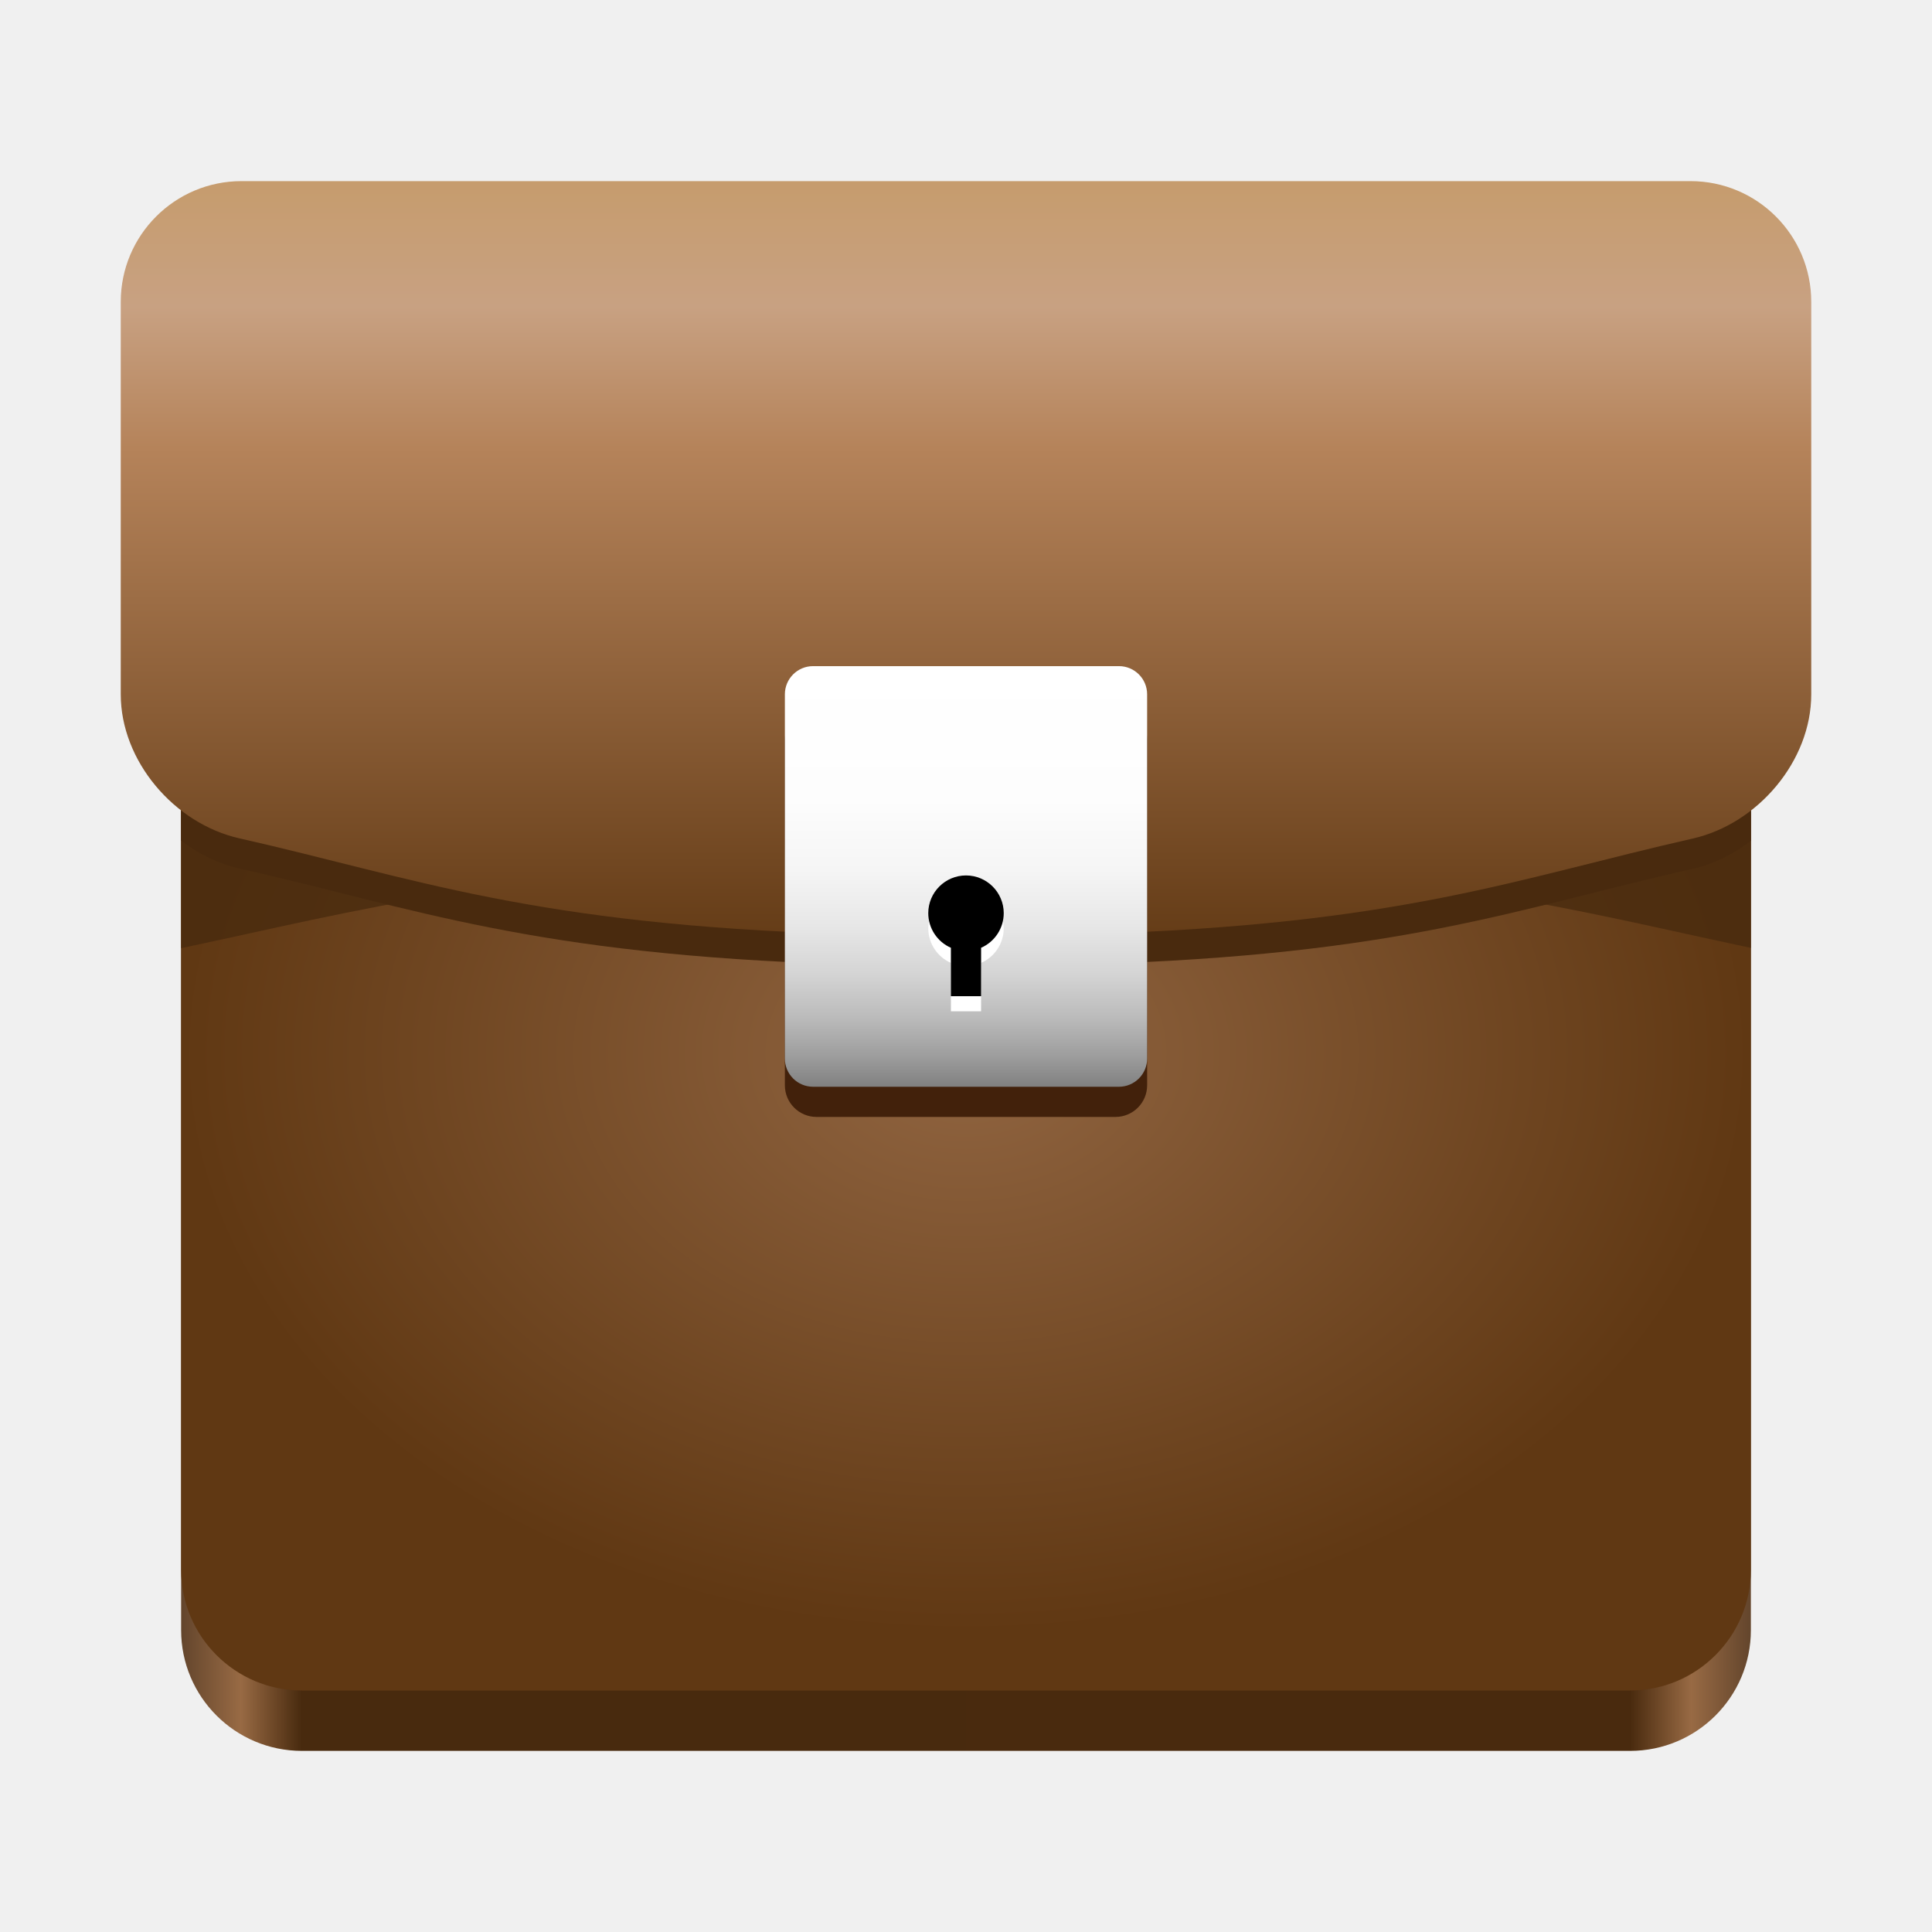
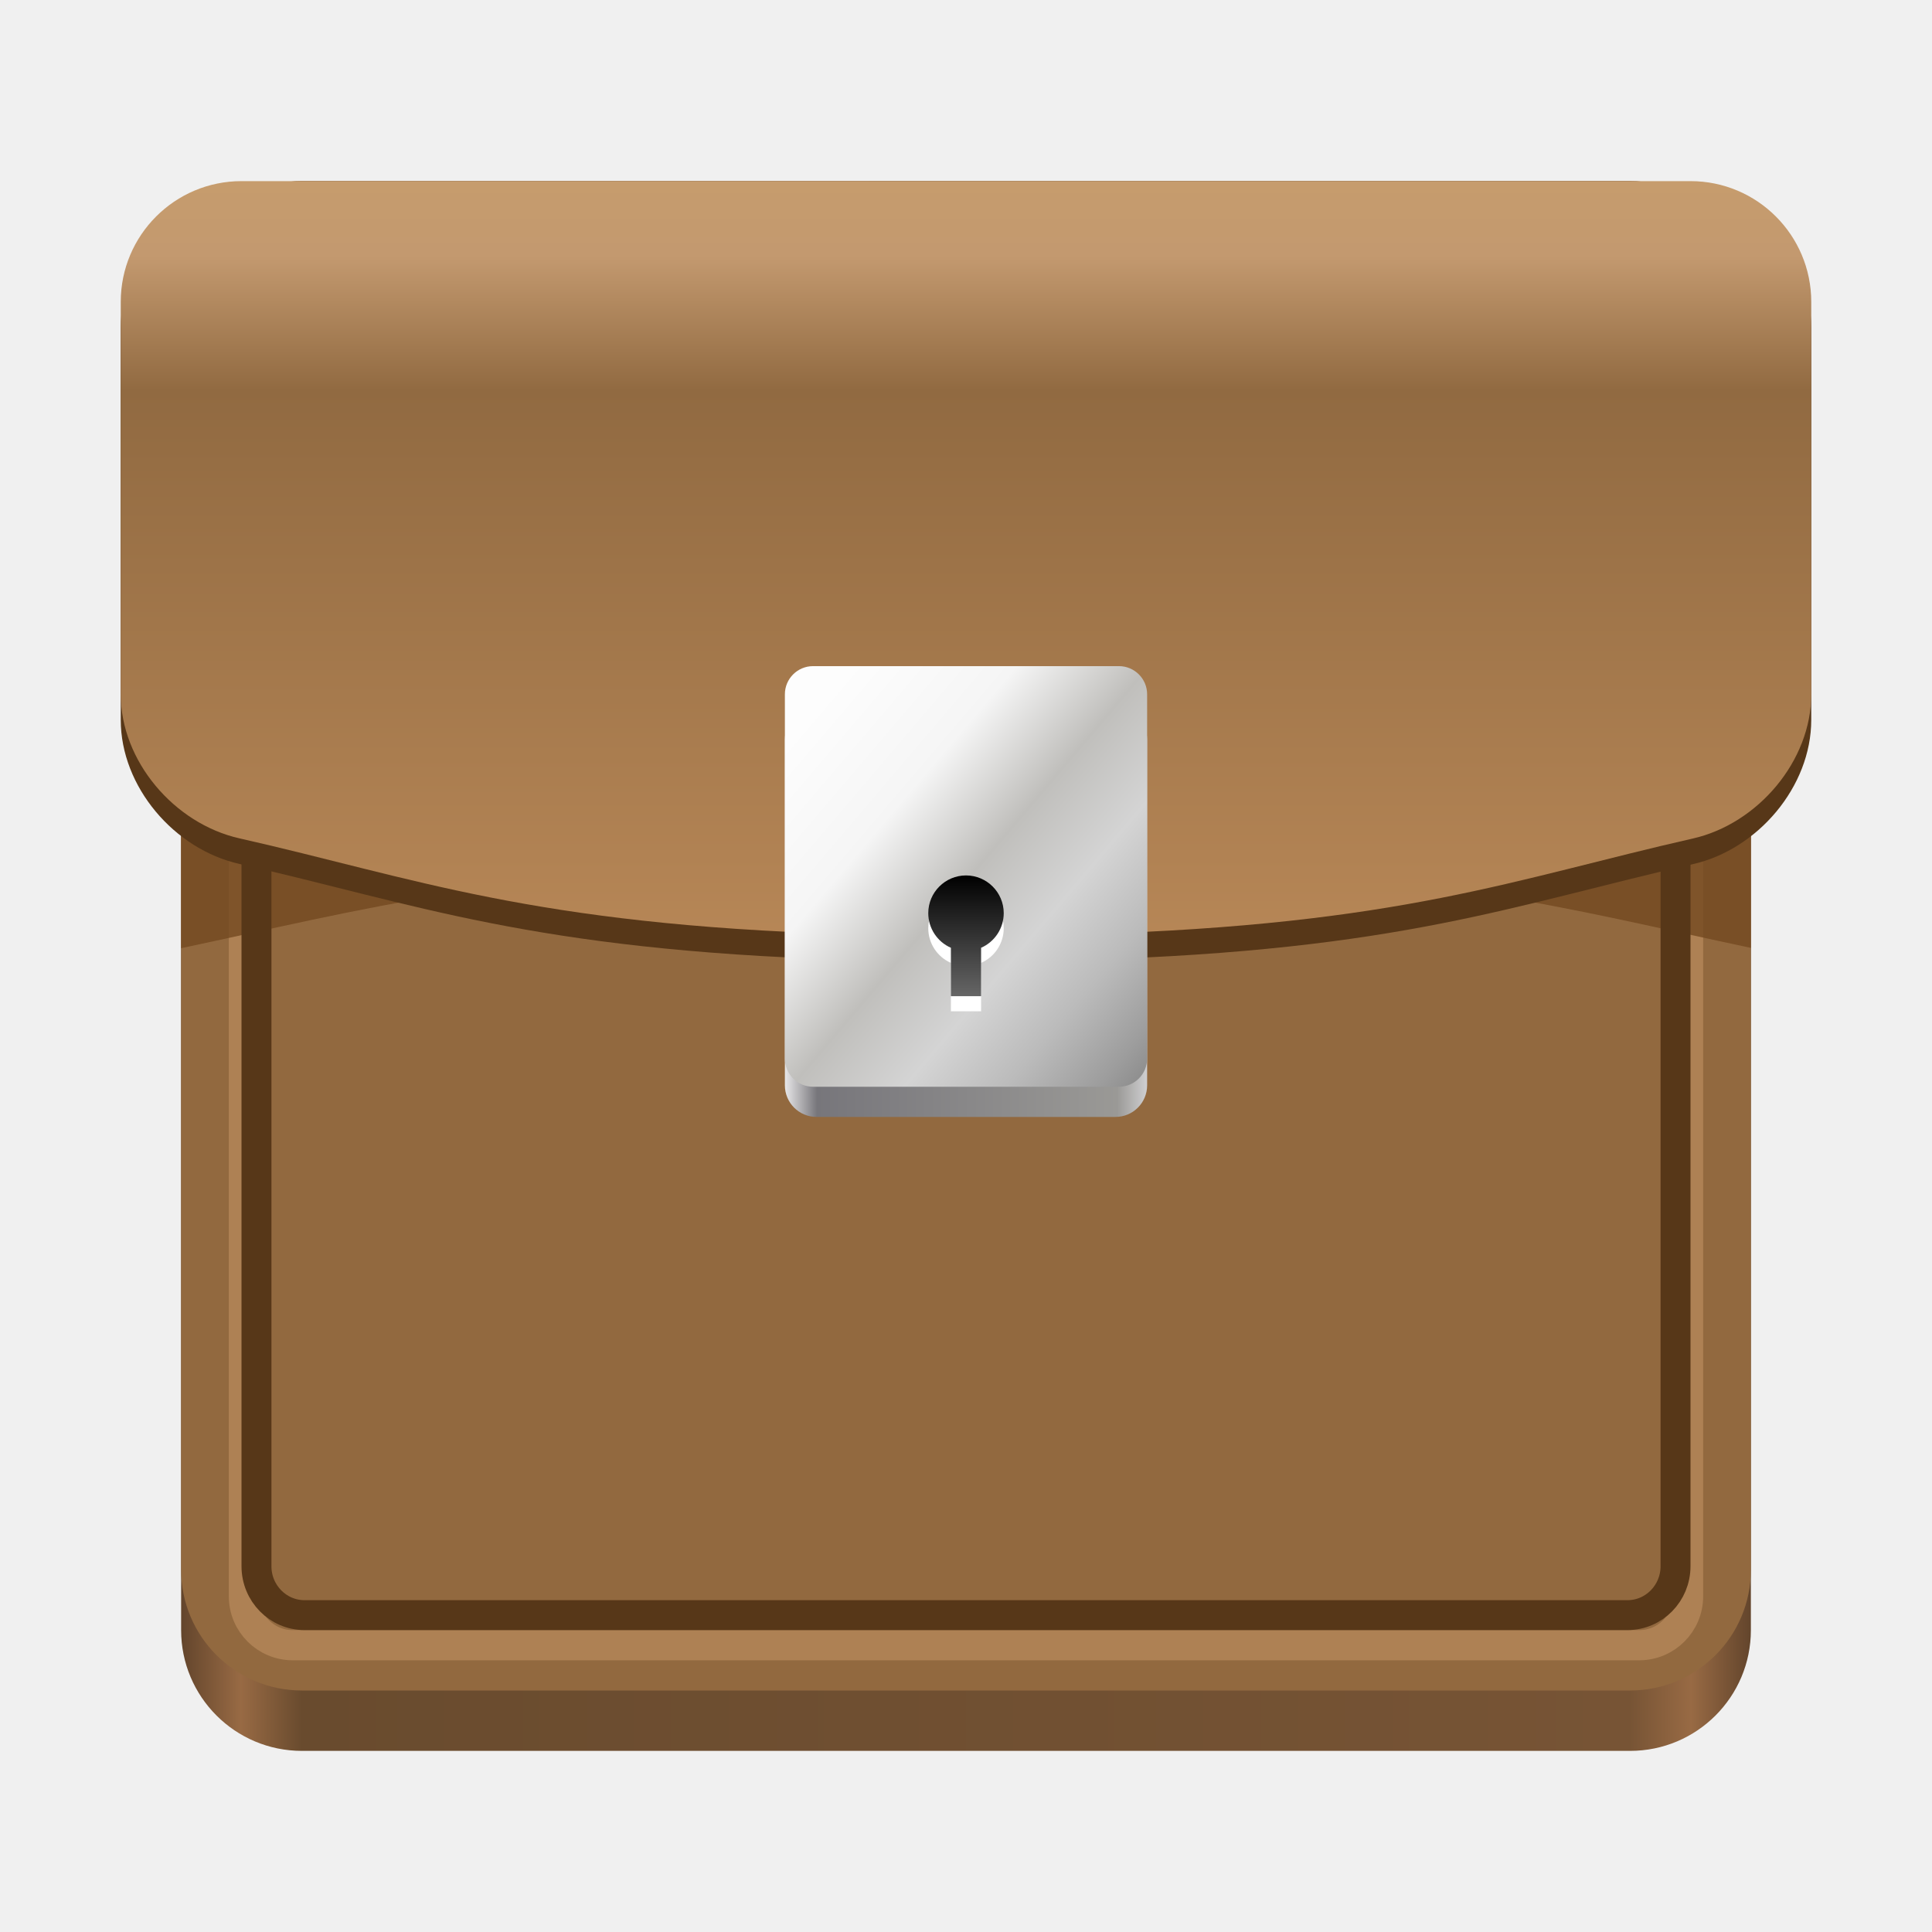
<svg xmlns="http://www.w3.org/2000/svg" height="128px" viewBox="0 0 128 128" width="128px">
  <linearGradient id="a" gradientTransform="matrix(0.232143 0 0 0.328947 -8.56691 263.827)" gradientUnits="userSpaceOnUse" x1="88.596" x2="536.596" y1="-449.394" y2="-449.394">
    <stop offset="0" stop-color="#63452c" />
    <stop offset="0.038" stop-color="#986a44" />
-     <stop offset="0.077" stop-color="#482a0e" />
-     <stop offset="0.923" stop-color="#492a0e" />
+     <stop offset="0.077" stop-color="#694b2e" />
+     <stop offset="0.923" stop-color="#775435" />
    <stop offset="0.962" stop-color="#986a44" />
    <stop offset="1" stop-color="#63452c" />
  </linearGradient>
-   <radialGradient id="b" cx="-304" cy="237.12" gradientTransform="matrix(1 0 0 0.738462 368 -105.344)" gradientUnits="userSpaceOnUse" r="52">
-     <stop offset="0" stop-color="#916541" />
-     <stop offset="1" stop-color="#603813" />
-   </radialGradient>
-   <filter id="c" height="100%" width="100%" x="0%" y="0%">
+   <filter id="b" height="100%" width="100%" x="0%" y="0%">
    <feColorMatrix in="SourceGraphic" type="matrix" values="0 0 0 0 1 0 0 0 0 1 0 0 0 0 1 0 0 0 1 0" />
  </filter>
-   <mask id="d">
-     <g filter="url(#c)">
+   <mask id="c">
+     <g filter="url(#b)">
      <rect fill-opacity="0.8" height="128" width="128" />
    </g>
  </mask>
-   <clipPath id="e">
+   <clipPath id="d">
    <rect height="152" width="192" />
  </clipPath>
-   <linearGradient id="f" gradientUnits="userSpaceOnUse" x1="35.076" x2="35.076" y1="12" y2="64">
+   <linearGradient id="e" gradientUnits="userSpaceOnUse" x1="35.076" x2="35.076" y1="12" y2="61.634">
    <stop offset="0" stop-color="#c69c6d" />
-     <stop offset="0.16" stop-color="#c8a182" />
-     <stop offset="0.34" stop-color="#b5835a" />
-     <stop offset="1" stop-color="#603813" />
+     <stop offset="0.1" stop-color="#c3996f" />
+     <stop offset="0.28" stop-color="#916a41" />
+     <stop offset="1" stop-color="#b68656" />
  </linearGradient>
-   <linearGradient id="g" gradientTransform="matrix(0.20328 0 0 0.236047 -18.90901 -30.35931)" gradientUnits="userSpaceOnUse" x1="407.857" x2="407.857" y1="315.574" y2="433.64">
+   <linearGradient id="f" gradientUnits="userSpaceOnUse" x1="52" x2="76" y1="74" y2="74">
+     <stop offset="0" stop-color="#e8e7e8" />
+     <stop offset="0.089" stop-color="#77767b" />
+     <stop offset="0.917" stop-color="#9a9996" />
+     <stop offset="1" stop-color="#cfcfd1" />
+   </linearGradient>
+   <linearGradient id="g" gradientTransform="matrix(0.20328 0 0 0.236047 -18.90901 -30.35931)" gradientUnits="userSpaceOnUse" x1="318.296" x2="481.794" y1="264.3" y2="425.859">
    <stop offset="0" stop-color="#ffffff" />
    <stop offset="0.318" stop-color="#fdfdfd" />
    <stop offset="0.485" stop-color="#f5f5f5" />
-     <stop offset="0.618" stop-color="#e7e7e7" />
+     <stop offset="0.618" stop-color="#c0bfbc" />
    <stop offset="0.733" stop-color="#d4d4d4" />
    <stop offset="0.835" stop-color="#bbbbbb" />
    <stop offset="0.928" stop-color="#9d9d9d" />
    <stop offset="1" stop-color="#808080" />
  </linearGradient>
-   <linearGradient id="h" gradientTransform="matrix(1.04635 0 0 1.020244 -28.40186 3.804924)" gradientUnits="userSpaceOnUse" x1="72" x2="72" y1="82" y2="74">
+   <linearGradient id="h" gradientUnits="userSpaceOnUse" x1="64" x2="64" y1="66" y2="58">
    <stop offset="0" stop-color="#666666" />
    <stop offset="1" />
  </linearGradient>
  <path d="m 20 16 h 88 c 4.418 0 8 3.582 8 8 v 84 c 0 4.418 -3.582 8 -8 8 h -88 c -4.418 0 -8 -3.582 -8 -8 v -84 c 0 -4.418 3.582 -8 8 -8 z m 0 0" fill="url(#a)" />
-   <path d="m 20 16 h 88 c 4.418 0 8 3.582 8 8 v 80 c 0 4.418 -3.582 8 -8 8 h -88 c -4.418 0 -8 -3.582 -8 -8 v -80 c 0 -4.418 3.582 -8 8 -8 z m 0 0" fill="url(#b)" />
-   <g clip-path="url(#e)" mask="url(#d)" transform="matrix(1 0 0 1 -8 -16)">
-     <path d="m 28 30 c -4.434 0 -8 3.566 -8 8 v 40.82 c 11.84 -2.5 21.297 -5.23 44 -5.746 c 4.418 -0.102 11.582 -0.102 16 -0.004 c 22.77 0.504 31.965 3.188 44 5.73 v -40.801 c 0 -4.434 -3.566 -8 -8 -8 z m 0 0" fill="#492a0e" />
+   <path d="m 20 12 h 88 c 4.418 0 8 3.582 8 8 v 84 c 0 4.418 -3.582 8 -8 8 h -88 c -4.418 0 -8 -3.582 -8 -8 v -84 c 0 -4.418 3.582 -8 8 -8 z m 0 0" fill="#92693f" />
+   <path d="m 19.398 17 h 89.203 c 1.789 0 3.238 1.449 3.238 3.238 v 85.523 c 0 1.789 -1.449 3.238 -3.238 3.238 h -89.203 c -1.789 0 -3.238 -1.449 -3.238 -3.238 v -85.523 c 0 -1.789 1.449 -3.238 3.238 -3.238 z m 0 0" fill="none" stroke="#ae8154" stroke-width="2" />
+   <g clip-path="url(#d)" mask="url(#c)" transform="matrix(1 0 0 1 -8 -16)">
+     <path d="m 28 28 c -4.434 0 -8 3.566 -8 8 v 42.82 c 11.84 -2.5 21.297 -5.23 44 -5.746 c 4.418 -0.102 11.582 -0.102 16 -0.004 c 22.77 0.504 31.965 3.188 44 5.73 v -42.801 c 0 -4.434 -3.566 -8 -8 -8 z m 0 0" fill="#73481f" />
  </g>
-   <path d="m 16 16 c -0.48 0 -0.961 0.043 -1.434 0.129 c -1.574 1.461 -2.566 3.543 -2.566 5.871 v 33.688 c 1.141 0.883 2.453 1.535 3.848 1.848 c 11.543 2.609 19.367 5.719 40.152 6.352 c 4.418 0.133 11.582 0.133 16 0 c 20.816 -0.613 28.379 -3.664 40.156 -6.332 c 1.395 -0.316 2.703 -0.969 3.844 -1.855 v -33.699 c 0 -2.328 -0.992 -4.41 -2.57 -5.871 c -0.469 -0.086 -0.949 -0.129 -1.43 -0.129 z m 0 0" fill="#492a0e" />
-   <path d="m 16 12 h 96 c 4.418 0 8 3.582 8 8 v 26 c 0 4.418 -3.539 8.578 -7.848 9.555 c -11.777 2.668 -19.336 5.715 -40.152 6.332 c -4.418 0.133 -11.582 0.133 -16 0 c -20.785 -0.633 -28.609 -3.742 -40.152 -6.348 c -4.309 -0.977 -7.848 -5.121 -7.848 -9.539 v -26 c 0 -4.418 3.582 -8 8 -8 z m 0 0" fill="url(#f)" />
-   <path d="m 54.098 46.902 h 19.805 c 1.16 0 2.098 0.938 2.098 2.098 v 22.902 c 0 1.16 -0.938 2.098 -2.098 2.098 h -19.805 c -1.16 0 -2.098 -0.938 -2.098 -2.098 v -22.902 c 0 -1.16 0.938 -2.098 2.098 -2.098 z m 0 0" fill="#42210b" />
+   <path d="m 20.176 14.992 h 87.648 c 1.758 0 3.184 1.449 3.184 3.238 v 85.539 c 0 1.789 -1.426 3.238 -3.184 3.238 h -87.648 c -1.758 0 -3.184 -1.449 -3.184 -3.238 v -85.539 c 0 -1.789 1.426 -3.238 3.184 -3.238 z m 0 0" fill="none" stroke="#573718" stroke-width="1.983" />
+   <path d="m 16 13.695 h 96 c 4.418 0 8 3.582 8 8 v 26 c 0 4.422 -3.539 8.582 -7.848 9.559 c -11.777 2.664 -19.336 5.715 -40.152 6.332 c -4.418 0.129 -11.582 0.129 -16 -0.004 c -20.785 -0.633 -28.609 -3.738 -40.152 -6.348 c -4.309 -0.973 -7.848 -5.117 -7.848 -9.539 v -26 c 0 -4.418 3.582 -8 8 -8 z m 0 0" fill="#573718" />
+   <path d="m 16 12 h 96 c 4.418 0 8 3.582 8 8 v 26 c 0 4.418 -3.539 8.578 -7.848 9.555 c -11.777 2.668 -19.336 5.715 -40.152 6.332 c -4.418 0.133 -11.582 0.133 -16 0 c -20.785 -0.633 -28.609 -3.742 -40.152 -6.348 c -4.309 -0.977 -7.848 -5.121 -7.848 -9.539 v -26 c 0 -4.418 3.582 -8 8 -8 z m 0 0" fill="url(#e)" />
+   <path d="m 54.098 46.902 h 19.805 c 1.16 0 2.098 0.938 2.098 2.098 v 22.902 c 0 1.16 -0.938 2.098 -2.098 2.098 h -19.805 c -1.16 0 -2.098 -0.938 -2.098 -2.098 v -22.902 c 0 -1.16 0.938 -2.098 2.098 -2.098 z m 0 0" fill="url(#f)" />
  <path d="m 53.867 44.133 h 20.266 c 1.031 0 1.867 0.836 1.867 1.867 v 24.133 c 0 1.031 -0.836 1.867 -1.867 1.867 h -20.266 c -1.031 0 -1.867 -0.836 -1.867 -1.867 v -24.133 c 0 -1.031 0.836 -1.867 1.867 -1.867 z m 0 0" fill="url(#g)" />
  <path d="m 64 59 c -1.379 0 -2.5 1.121 -2.5 2.5 c 0 0.992 0.59 1.895 1.5 2.293 v 3.207 h 2 v -3.207 c 0.91 -0.398 1.5 -1.301 1.5 -2.293 c 0 -1.379 -1.121 -2.5 -2.5 -2.5 z m 0 0" fill="#ffffff" />
  <path d="m 64 58 c -1.379 0 -2.5 1.121 -2.5 2.5 c 0 0.992 0.59 1.895 1.5 2.293 v 3.207 h 2 v -3.207 c 0.91 -0.398 1.5 -1.301 1.5 -2.293 c 0 -1.379 -1.121 -2.5 -2.5 -2.5 z m 0 0" fill="url(#h)" />
</svg>
